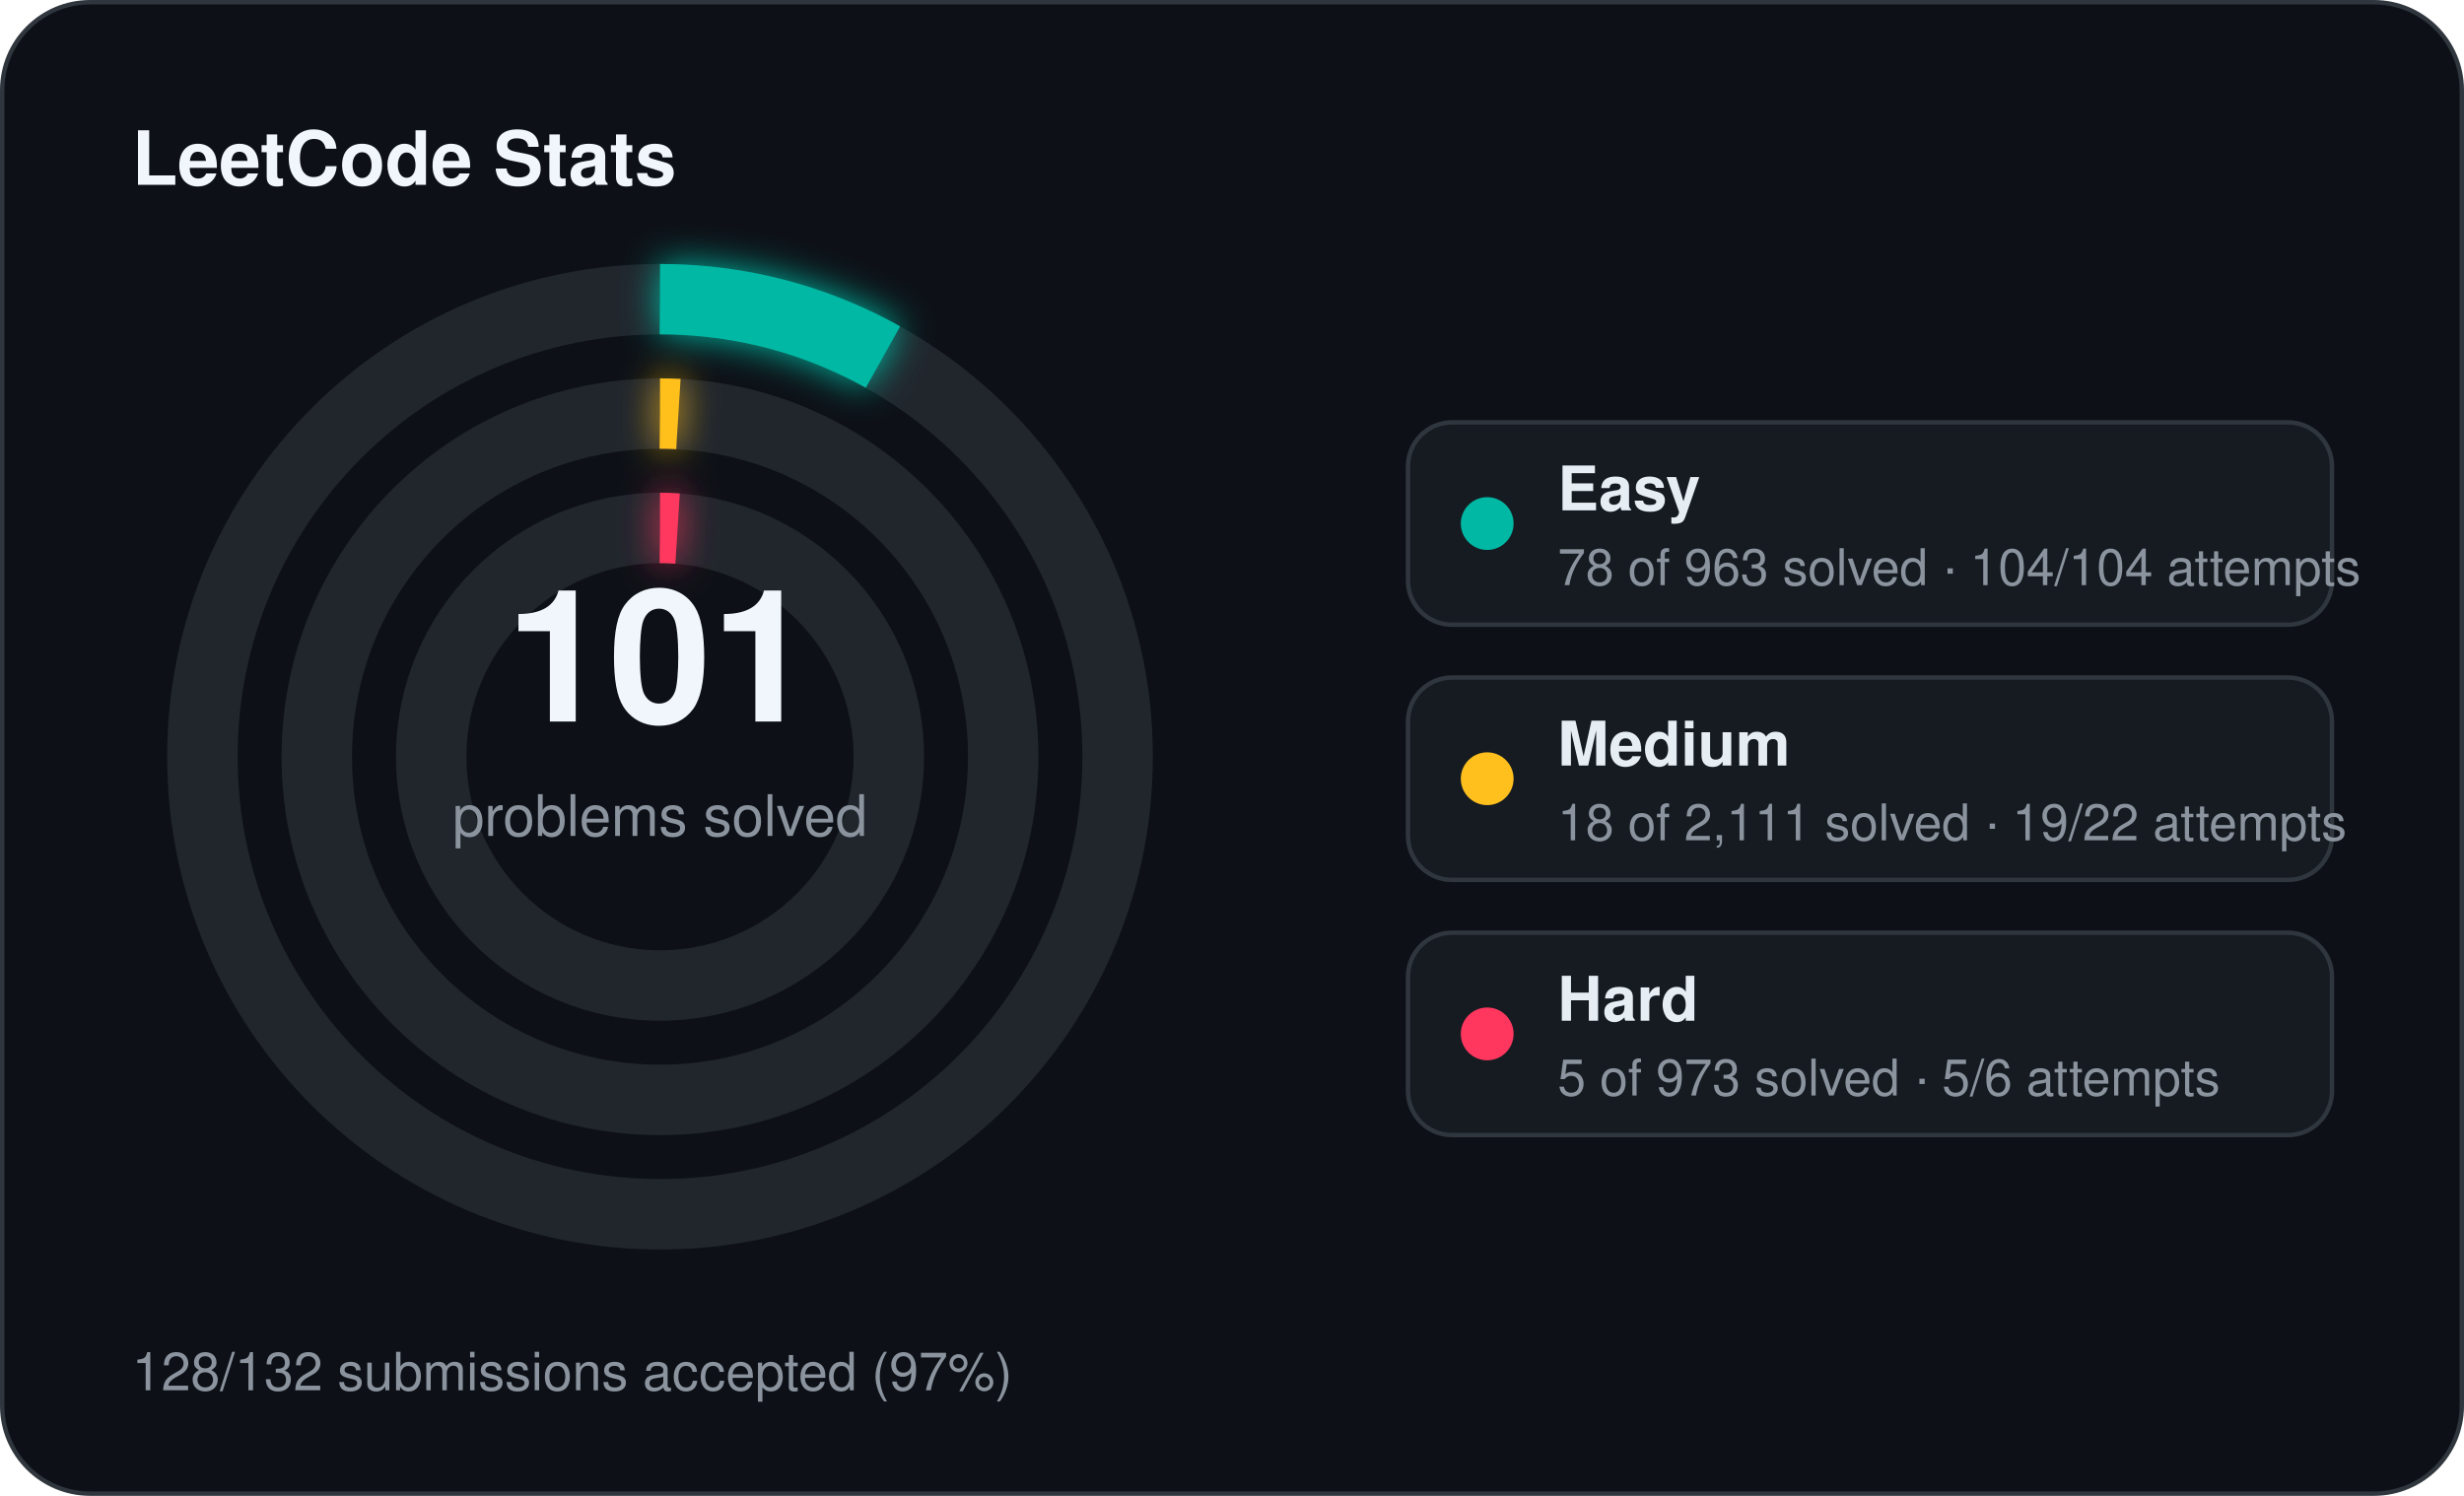
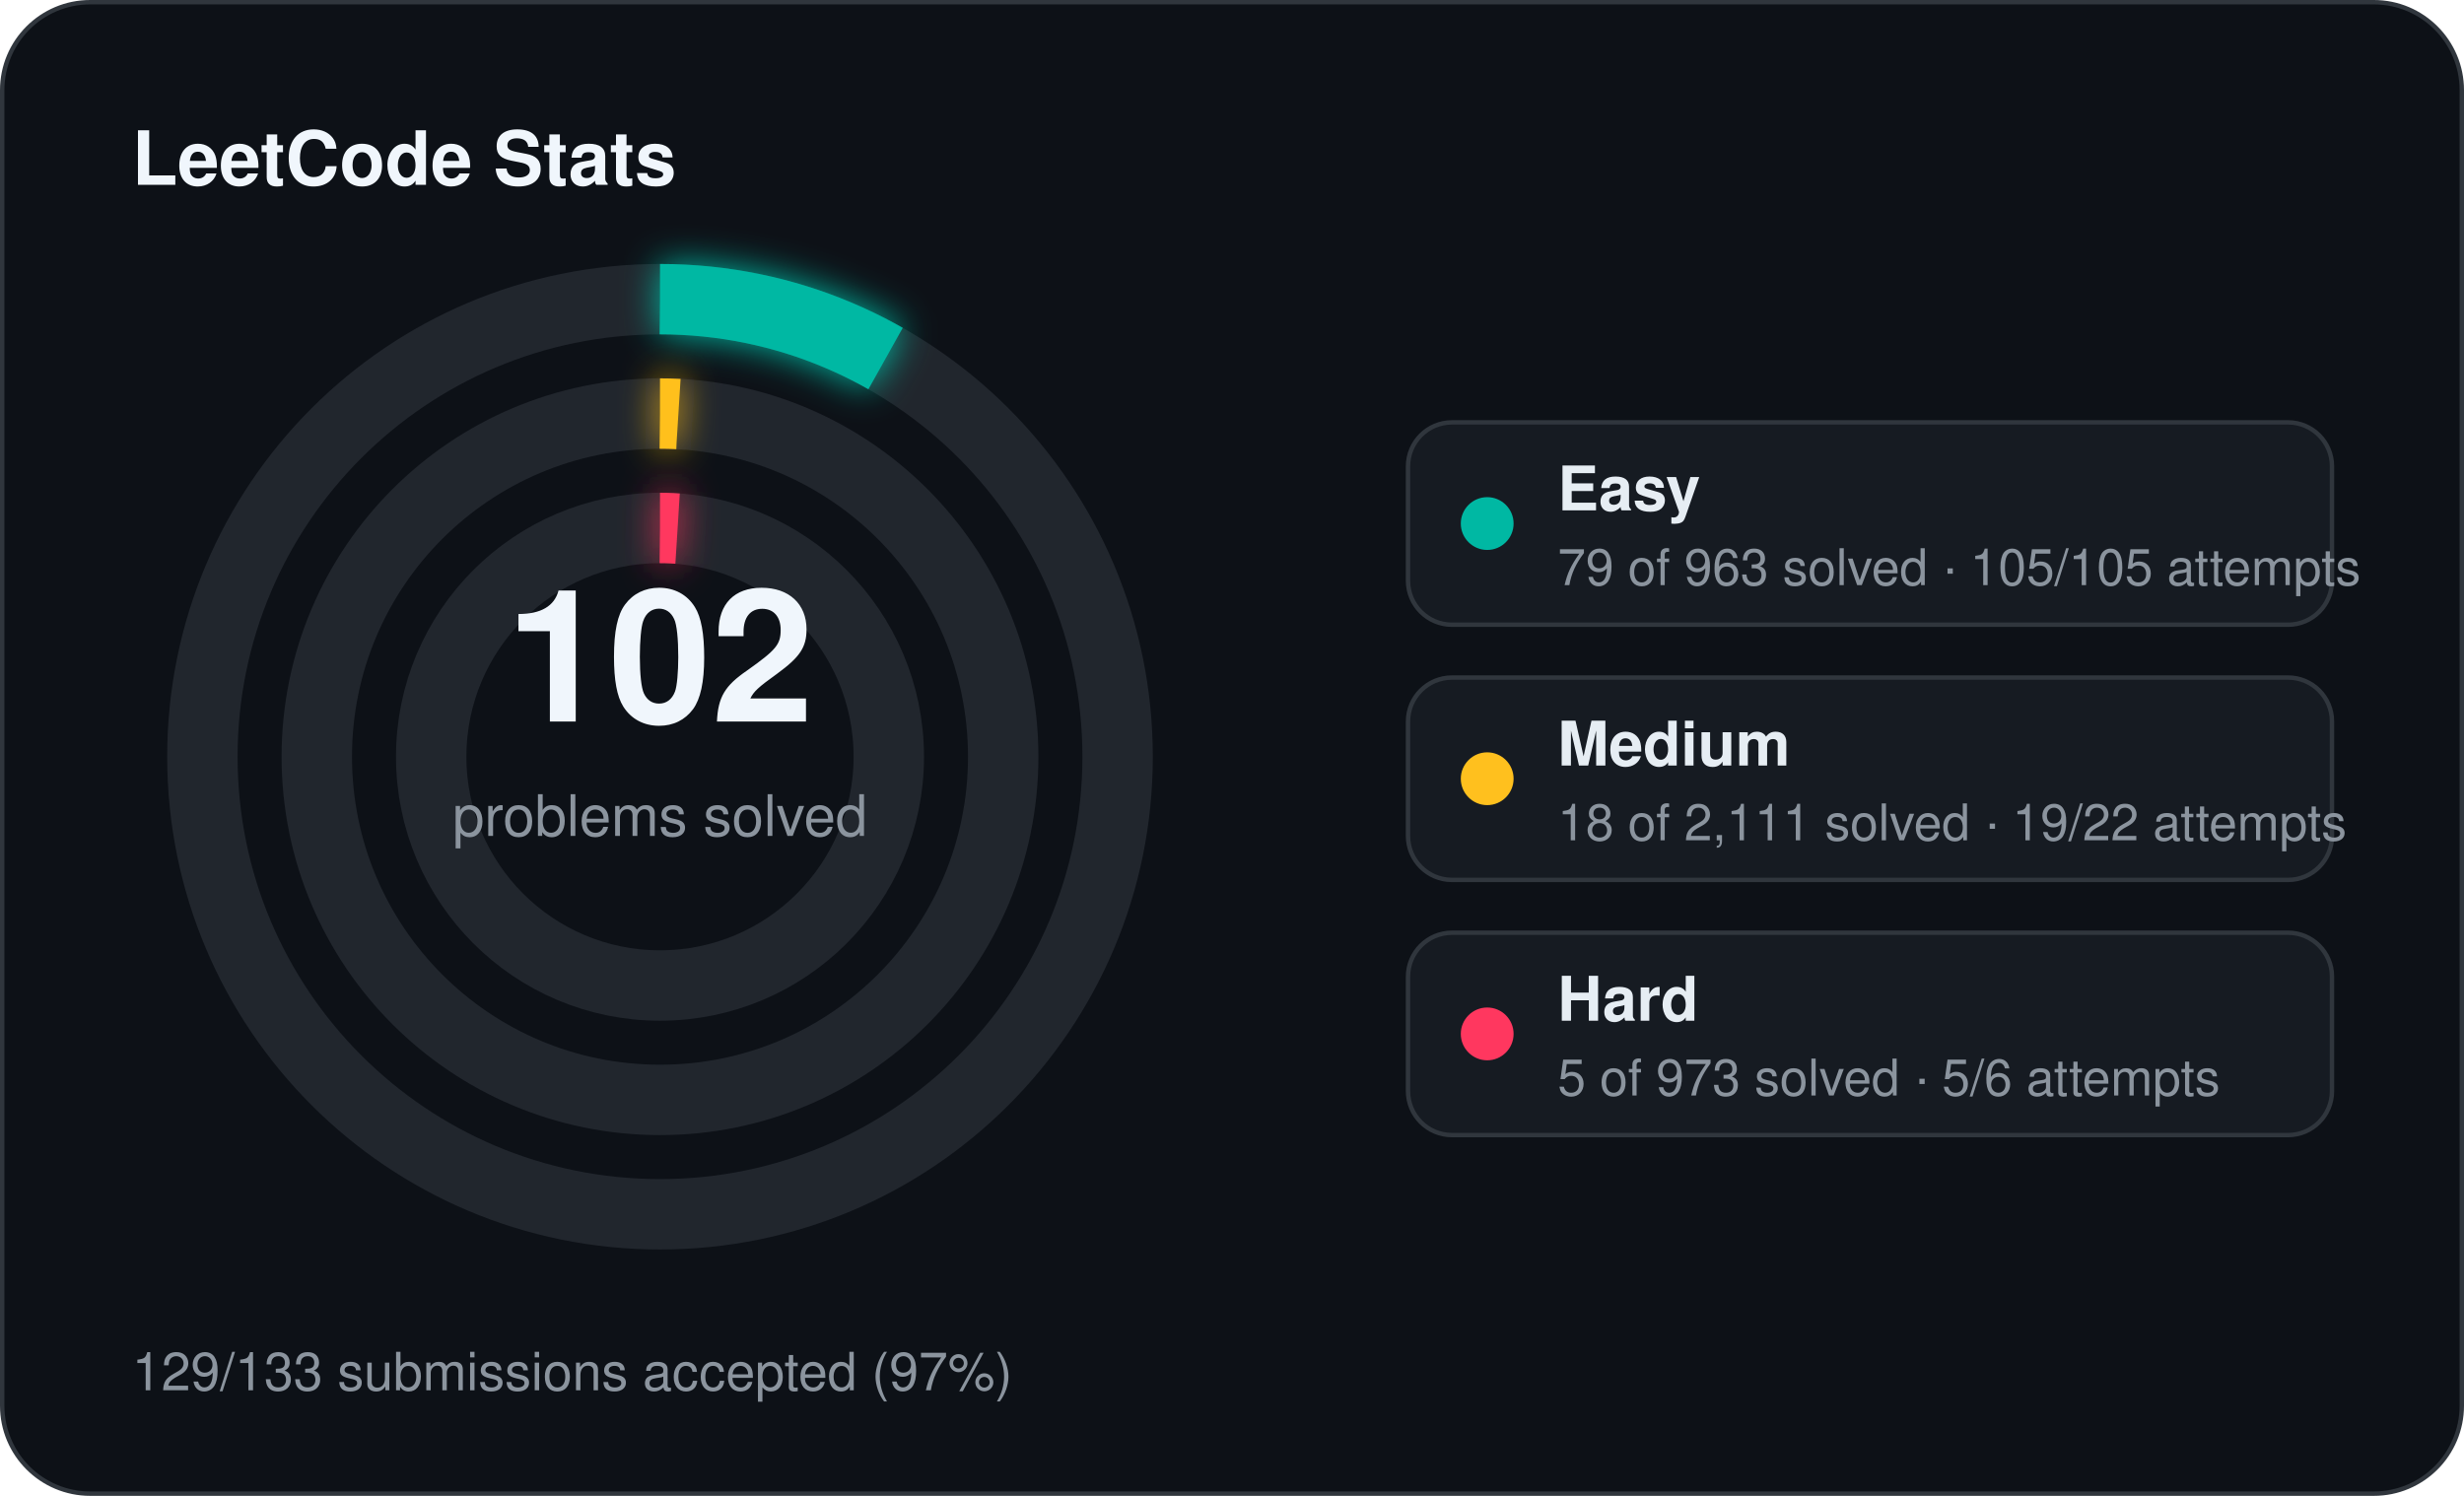
<svg xmlns="http://www.w3.org/2000/svg" width="560" height="340" viewBox="0 0 560 340">
  <defs>
    <filter id="stats-glow" x="-60%" y="-60%" width="220%" height="220%">
      <feGaussianBlur stdDeviation="4" result="blur" />
      <feMerge>
        <feMergeNode in="blur" />
        <feMergeNode in="SourceGraphic" />
      </feMerge>
    </filter>
  </defs>
  <rect x="0.5" y="0.5" width="559" height="339" rx="20" fill="#0d1117" stroke="#30363d" stroke-width="1" />
  <text x="30" y="42" fill="#f0f6fc" font-family="Segoe UI, Helvetica, Arial, sans-serif" font-size="17" font-weight="700">LeetCode Stats</text>
  <circle cx="150" cy="172" r="104" fill="none" stroke="#21262d" stroke-width="16" />
-   <circle cx="150" cy="172" r="104" fill="none" stroke="#00b8a3" stroke-width="16" stroke-linecap="butt" stroke-dasharray="52.93 653.45" transform="rotate(-90 150 172)" filter="url(#stats-glow)" />
+   <circle cx="150" cy="172" r="104" fill="none" stroke="#00b8a3" stroke-width="16" stroke-linecap="butt" stroke-dasharray="53.61 653.45" transform="rotate(-90 150 172)" filter="url(#stats-glow)" />
  <circle cx="150" cy="172" r="78" fill="none" stroke="#21262d" stroke-width="16" />
  <circle cx="150" cy="172" r="78" fill="none" stroke="#ffc01e" stroke-width="16" stroke-linecap="butt" stroke-dasharray="4.18 490.09" transform="rotate(-90 150 172)" filter="url(#stats-glow)" />
  <circle cx="150" cy="172" r="52" fill="none" stroke="#21262d" stroke-width="16" />
  <circle cx="150" cy="172" r="52" fill="none" stroke="#ff375f" stroke-width="16" stroke-linecap="butt" stroke-dasharray="4.00 326.73" transform="rotate(-90 150 172)" filter="url(#stats-glow)" />
-   <text x="150" y="164" text-anchor="middle" fill="#f0f6fc" font-family="Segoe UI, Helvetica, Arial, sans-serif" font-size="42" font-weight="700">101</text>
+   <text x="150" y="164" text-anchor="middle" fill="#f0f6fc" font-family="Segoe UI, Helvetica, Arial, sans-serif" font-size="42" font-weight="700">102</text>
  <text x="150" y="190" text-anchor="middle" fill="#8b949e" font-family="Segoe UI, Helvetica, Arial, sans-serif" font-size="13">problems solved</text>
  <rect x="320" y="96" width="210" height="46" rx="10" fill="#161b22" stroke="#30363d" stroke-width="1" />
  <circle cx="338" cy="119" r="6" fill="#00b8a3" />
  <text x="354" y="116" fill="#e6edf3" font-family="Segoe UI, Helvetica, Arial, sans-serif" font-size="14" font-weight="600">Easy</text>
-   <text x="354" y="133" fill="#8b949e" font-family="Segoe UI, Helvetica, Arial, sans-serif" font-size="11.5">78 of 963 solved · 104/104 attempts</text>
+   <text x="354" y="133" fill="#8b949e" font-family="Segoe UI, Helvetica, Arial, sans-serif" font-size="11.5">79 of 963 solved · 105/105 attempts</text>
  <rect x="320" y="154" width="210" height="46" rx="10" fill="#161b22" stroke="#30363d" stroke-width="1" />
  <circle cx="338" cy="177" r="6" fill="#ffc01e" />
  <text x="354" y="174" fill="#e6edf3" font-family="Segoe UI, Helvetica, Arial, sans-serif" font-size="14" font-weight="600">Medium</text>
  <text x="354" y="191" fill="#8b949e" font-family="Segoe UI, Helvetica, Arial, sans-serif" font-size="11.5">18 of 2,111 solved · 19/22 attempts</text>
  <rect x="320" y="212" width="210" height="46" rx="10" fill="#161b22" stroke="#30363d" stroke-width="1" />
  <circle cx="338" cy="235" r="6" fill="#ff375f" />
  <text x="354" y="232" fill="#e6edf3" font-family="Segoe UI, Helvetica, Arial, sans-serif" font-size="14" font-weight="600">Hard</text>
  <text x="354" y="249" fill="#8b949e" font-family="Segoe UI, Helvetica, Arial, sans-serif" font-size="11.5">5 of 973 solved · 5/6 attempts</text>
-   <text x="30" y="316" fill="#8b949e" font-family="Segoe UI, Helvetica, Arial, sans-serif" font-size="12">128/132 submissions accepted (97%)</text>
+   <text x="30" y="316" fill="#8b949e" font-family="Segoe UI, Helvetica, Arial, sans-serif" font-size="12">129/133 submissions accepted (97%)</text>
</svg>
